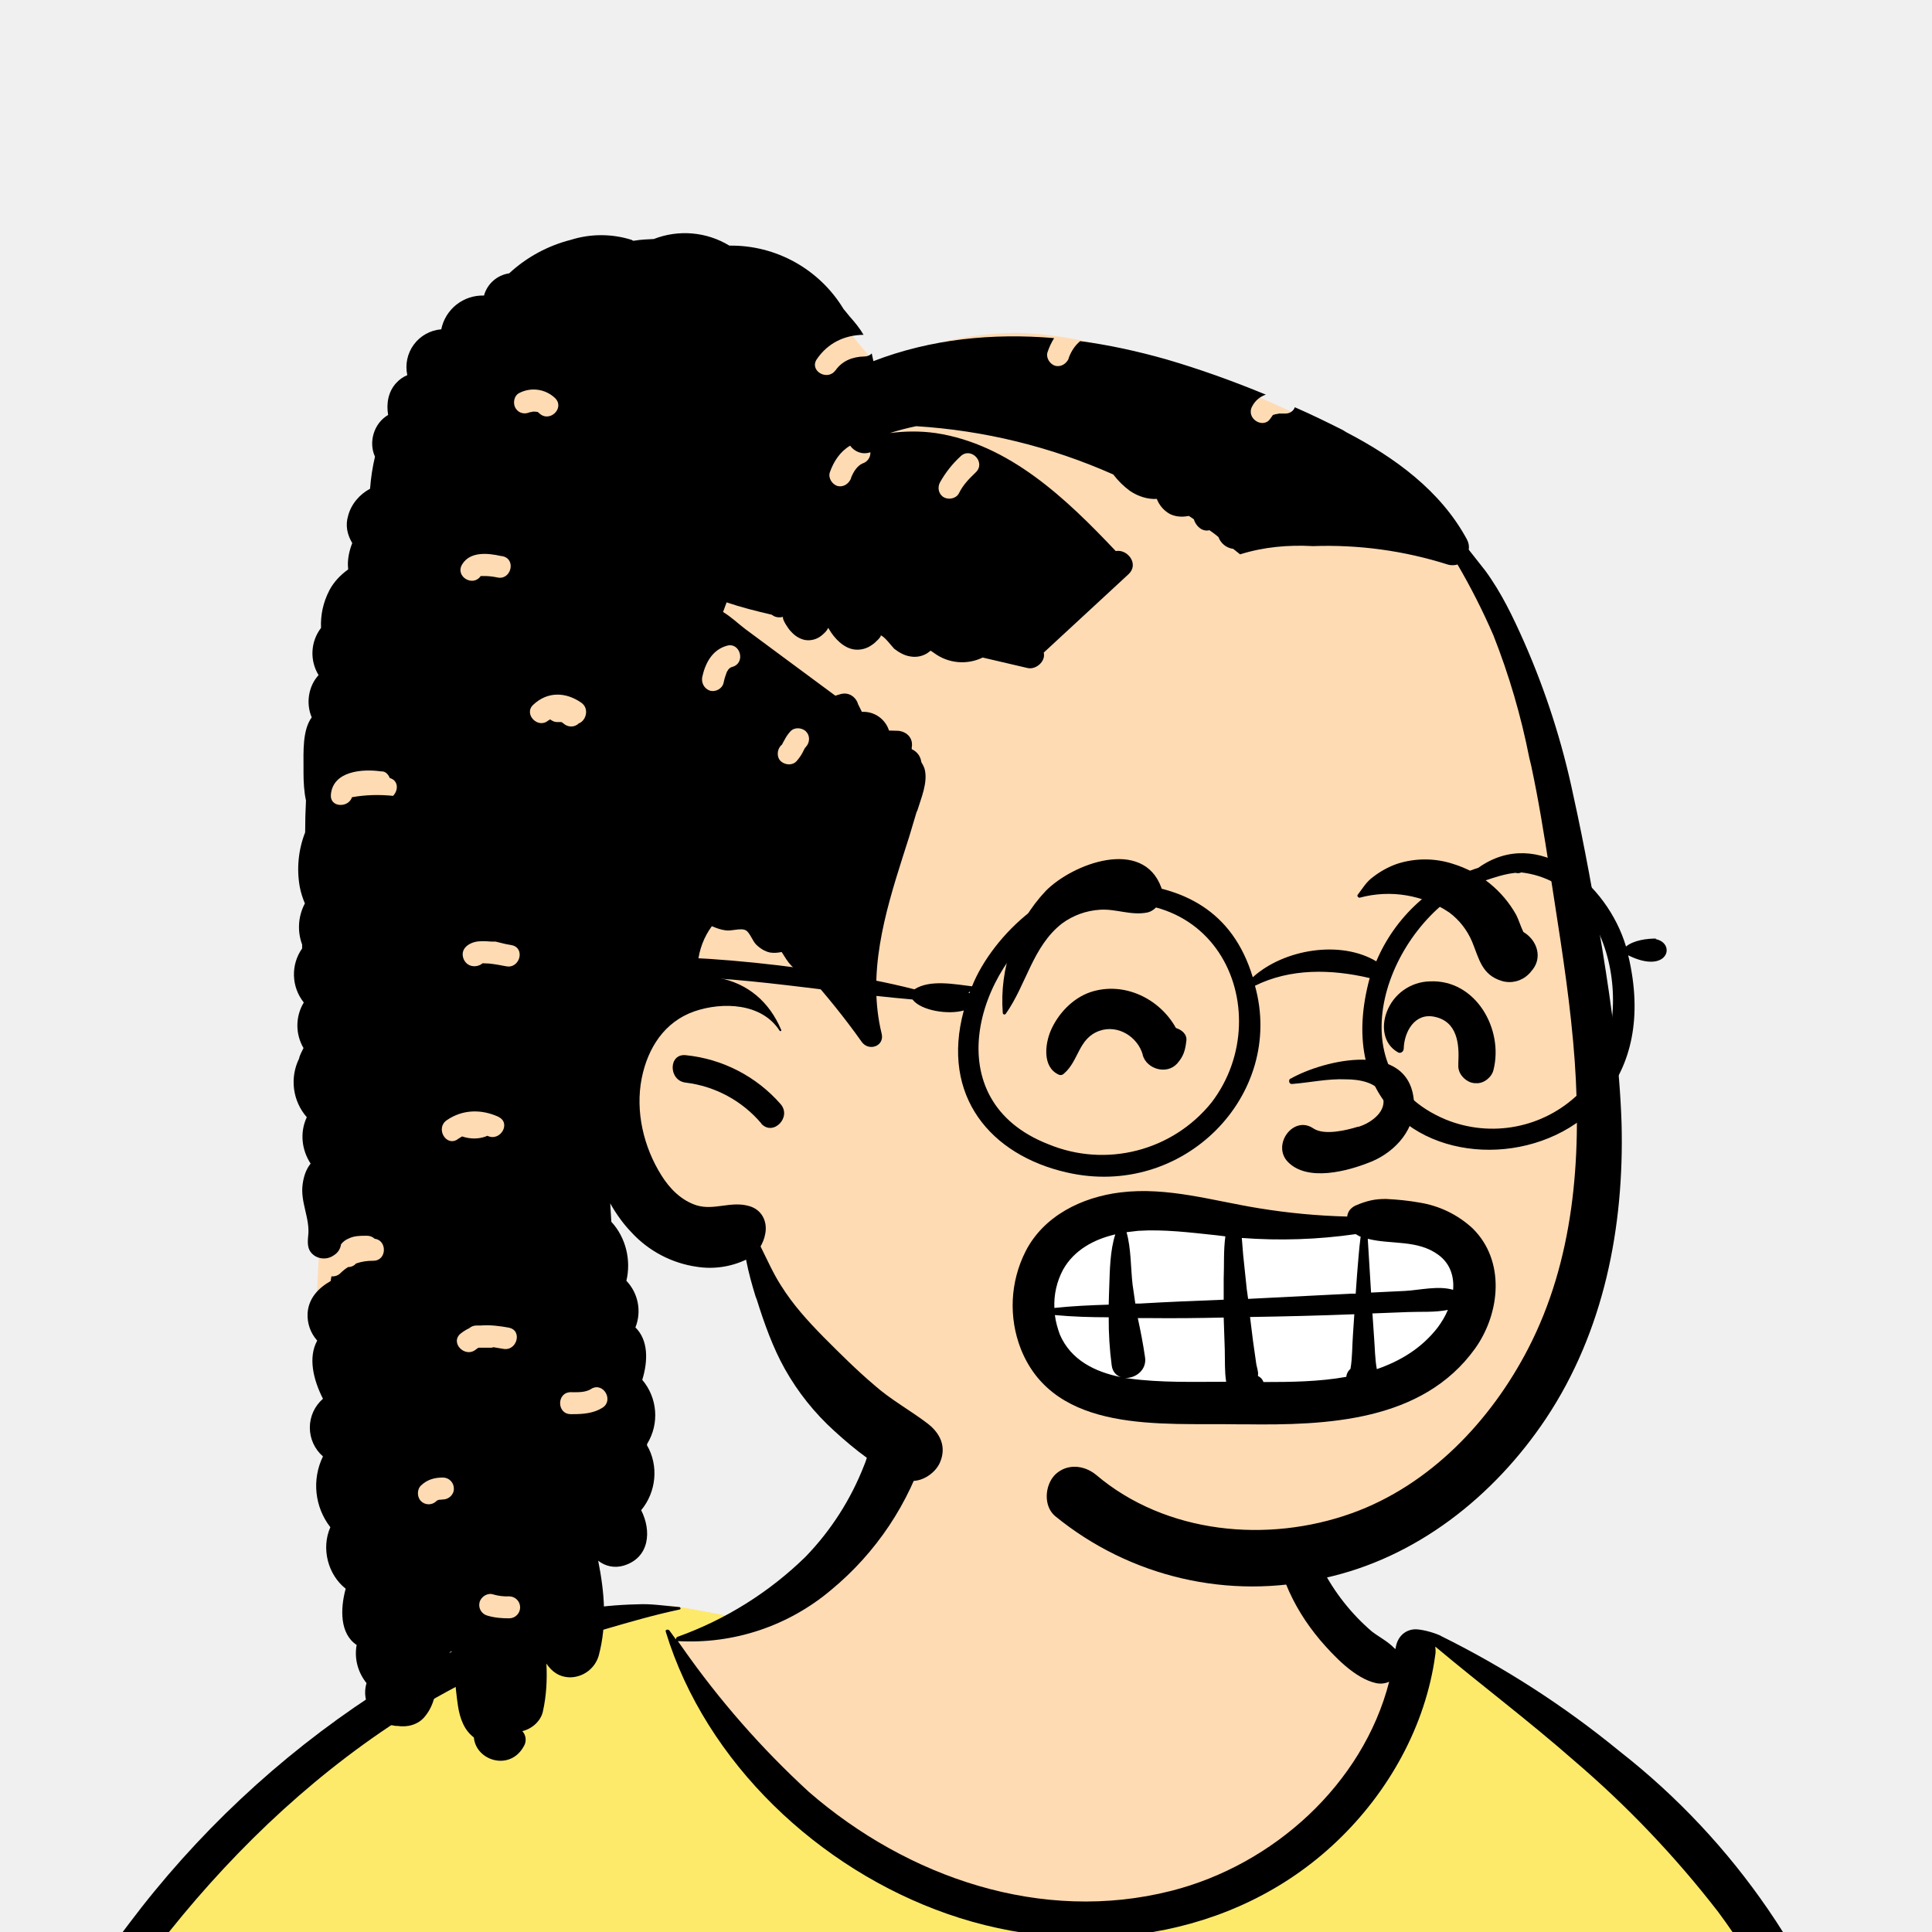
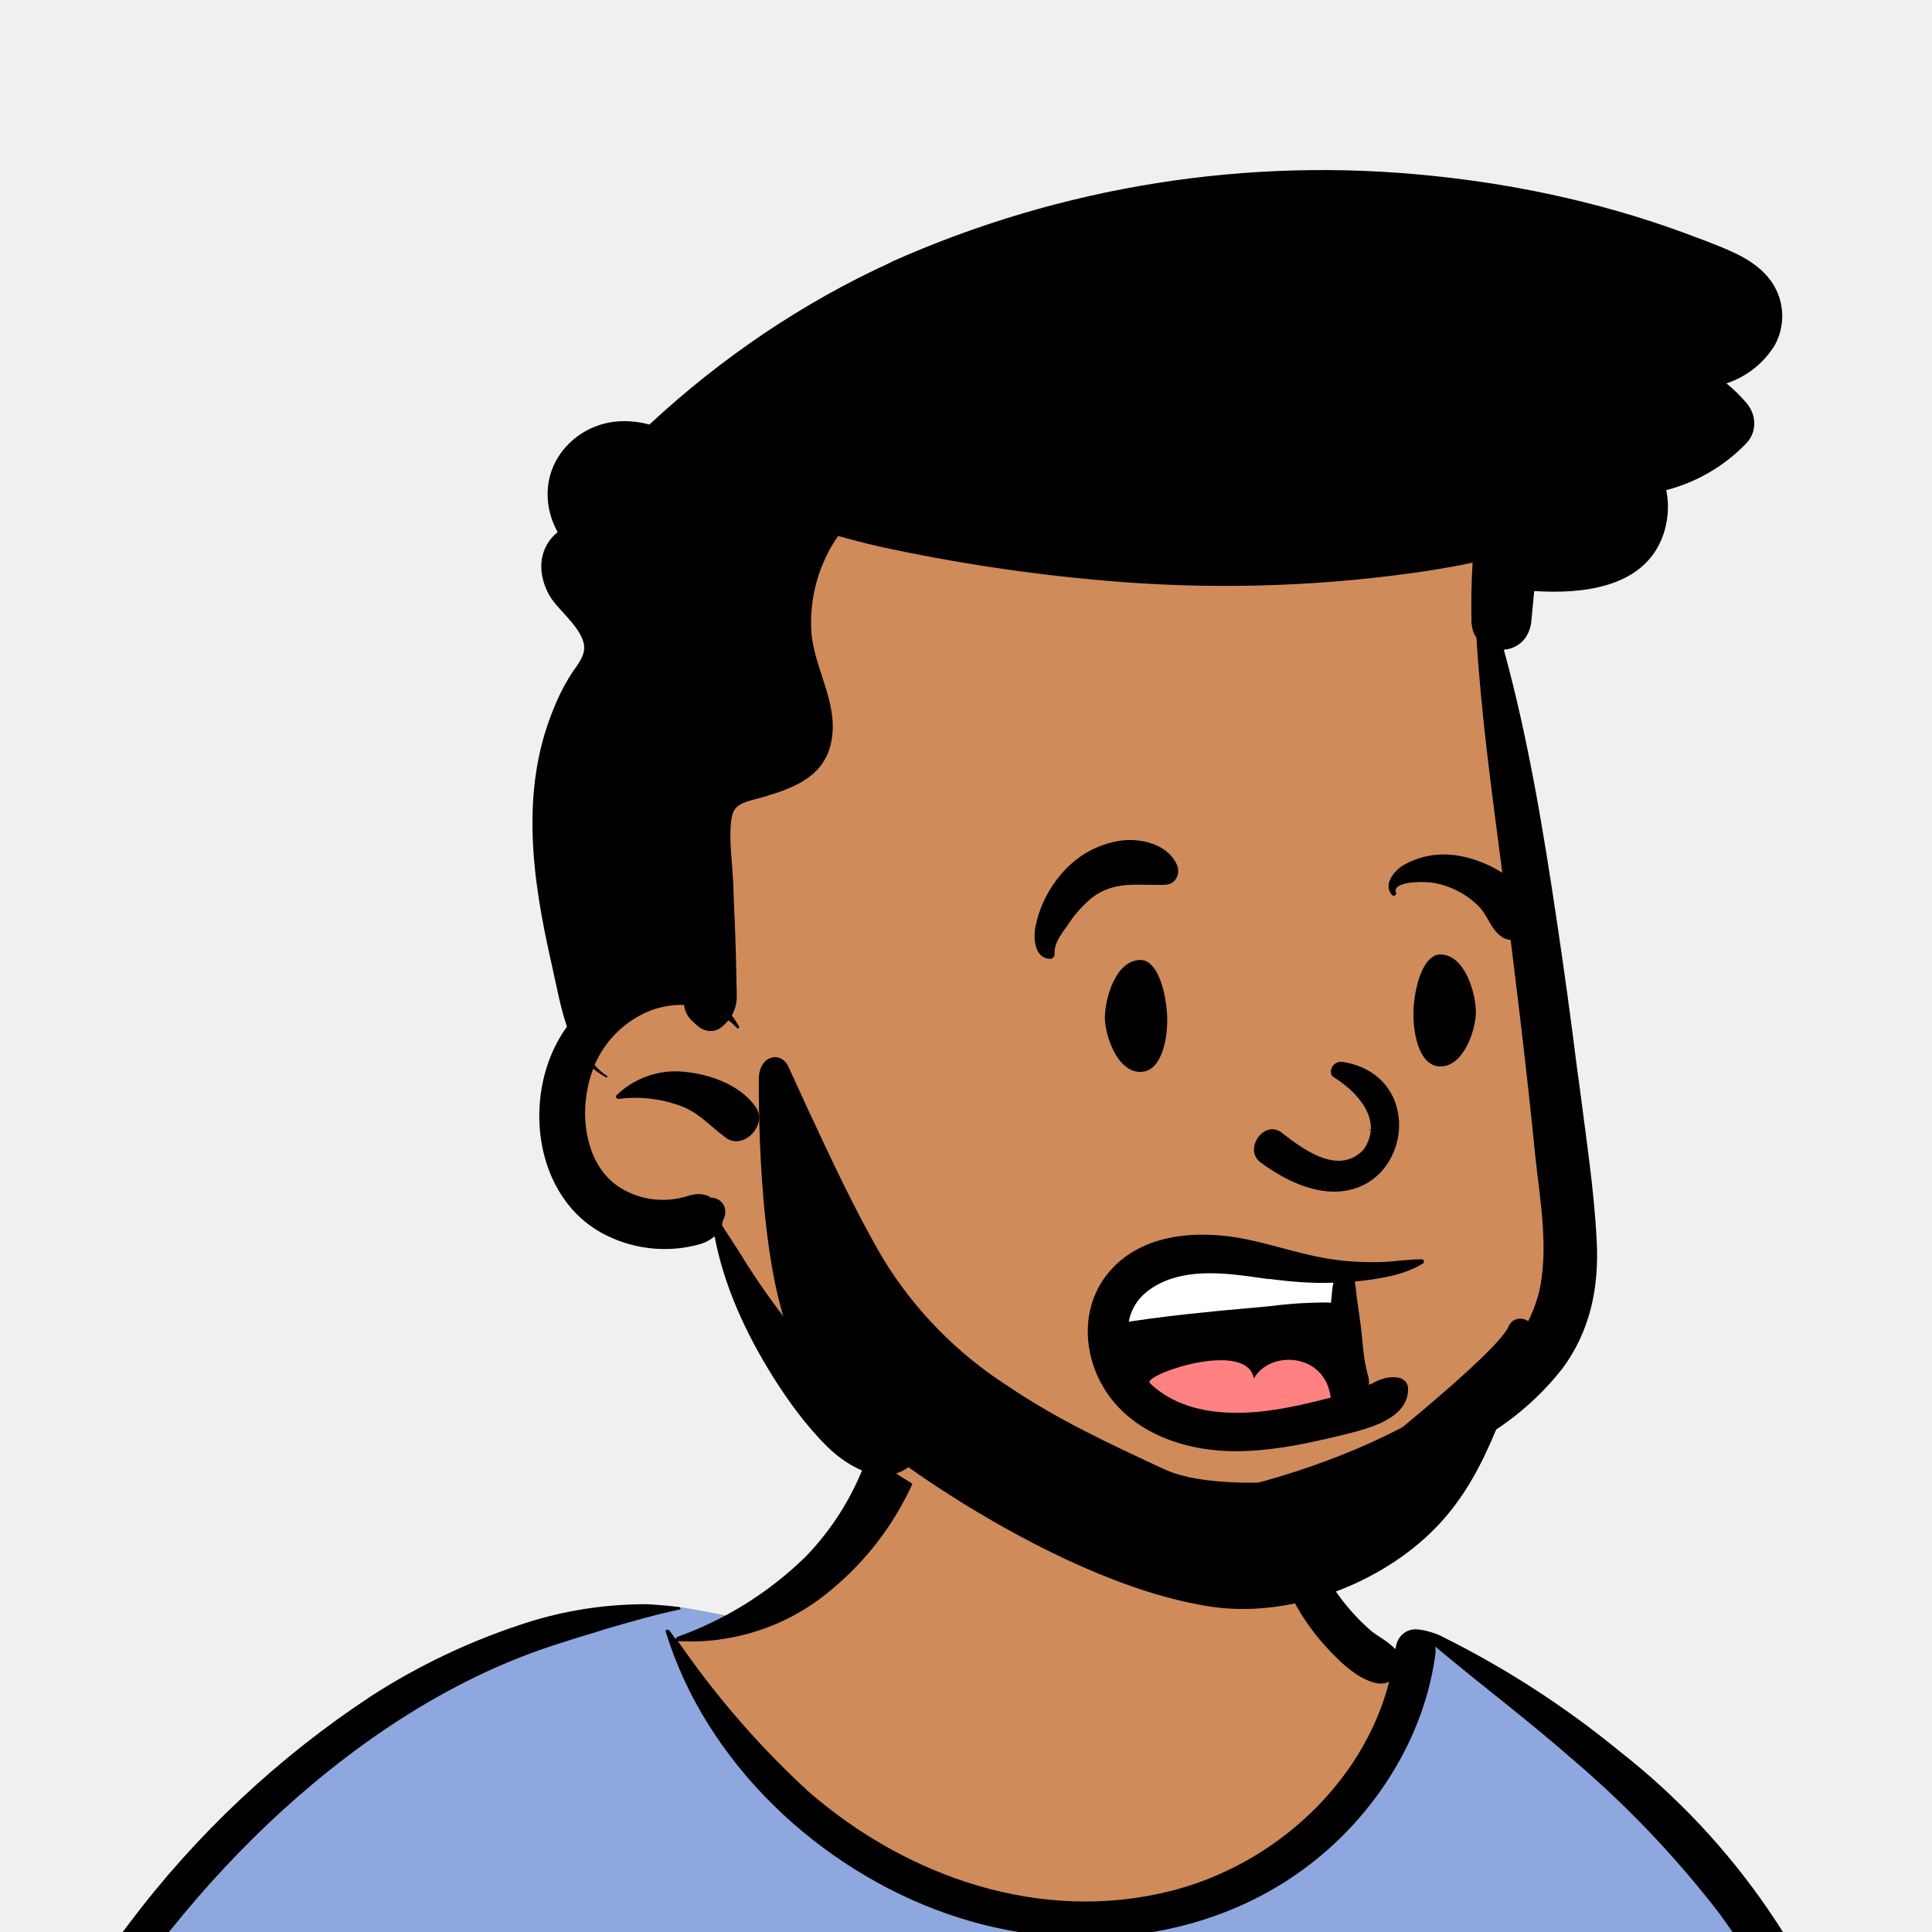
<svg xmlns="http://www.w3.org/2000/svg" viewBox="0 0 704 704" fill="none" shape-rendering="auto" width="256" height="256">
  <mask id="viewboxMask">
    <rect width="704" height="704" rx="0" ry="0" x="0" y="0" fill="#fff" />
  </mask>
  <g mask="url(#viewboxMask)">
    <g fill-rule="evenodd" clip-rule="evenodd">
-       <path d="M705.3 1074a2351.1 2351.1 0 0 1-15.6-101c-1-7.7-2.5-16.4 2.7-22 7.3-8 14-14.8 14.8-26.2.8-10.7-2.8-22.4-5-32.8a809.4 809.4 0 0 0-17.3-64.7c-6.6-21.7-13.9-43.2-21.3-64.6-6.9-20-13.5-40.3-22.5-59.5-17-36.5-46-63.5-81.6-81.6-9-4.5-27-20.5-36.3-24-8.5-3.4-8.5 6.3-16.9 2.6-6.7-2.9-13-6.7-16.7-13.2-4-7-14.3-16.9-15.9-25-3.3-17.4.3-32.2-12-45.3a90 90 0 0 0-41.1-23.8c-33.7-9.3-78.5-2.8-98.8 28.5-9.7 14.9-13 33-26.2 45.1-11.4 10.7-8.8 18-23.6 23.4-.9.3-23.6-4.5-24.4-4.2-16.2-3.5-31.7 6.2-46.5 11.8a325.4 325.4 0 0 0-63 32.3 399.2 399.2 0 0 0-102.3 98.5 482.5 482.5 0 0 0-76.4 161c-1.7 6.4-3.5 13-1.5 19.4 1.7 5.3 5.4 9.2 9.8 12.4 6 4.3 18 7 17.7 15.7-.1 6.6-2.4 13.5-3.5 20-1.3 7.7-2.3 15.5-3.4 23.2-4.8 35.4-8.6 71-10.3 106.6a920 920 0 0 0-.5 106c.1 2.3.8 4.5 2 6.2-1 .4-1.2 2.4.1 2.7l2.7.5a12 12 0 0 0 7 2.4l5.5.2c19.3 4 38.6 7.9 58.1 10.8 23.8 3.5 47.6 6.3 71.5 8.7 49.2 4.8 98 3.2 147.1.6a1877 1877 0 0 1 147.4-2c49.2 1.4 98.4 3.5 147.6 4.4 55 1 110-.5 164.8-5 7.5-.5 12.2-6.5 10.7-14-8.9-44.7-19-89.1-27-134Z" fill="#ffdbb4" />
-       <path d="m201 597.5 1.2-.4c14.5-5.7 29.6-14.8 45.4-11.4.5-.2 10.8 1.9 17.9 3.2l-6.7 7L247 598c40.7 67.1 88.8 100.7 144.3 100.7 55.5 0 97.7-33.6 126.4-100.7l4-1c.4 0 1 .2 1.5.4 9.3 3.6 27.4 19.6 36.3 24.1 35.6 18 64.5 45 81.6 81.6 8.7 18.6 15.2 38 21.8 57.5l.7 2c7.4 21.4 14.7 43 21.3 64.6 6.3 20.4 12 41 16.6 61.8l.7 2.9c2.2 10.4 5.8 22 5 32.8a29 29 0 0 1-3 10.7l-80.4 29 38.4 261.3c-35.1 1.5-70.3 2-105.5 1.3-49.2-.9-98.4-3-147.6-4.3-47.7-1.2-95.3-.7-143 1.7l-12 .6a946.3 946.3 0 0 1-139.5-1l-3.1-.3v-38.3l16.3-212.9-83-15.6-81.3-39.5a21.7 21.7 0 0 1-5.6-8.8c-1.9-6-.5-12 1-18l.5-1.3a492.8 492.8 0 0 1 76.4-161A399.3 399.3 0 0 1 138 629.7c19.8-13 40.9-23.9 63-32.3Z" fill="#fdea6b" />
+       <path d="M705.3 1074a2351.1 2351.1 0 0 1-15.6-101c-1-7.7-2.5-16.4 2.7-22 7.3-8 14-14.8 14.8-26.2.8-10.7-2.8-22.4-5-32.8a809.4 809.4 0 0 0-17.3-64.7c-6.6-21.7-13.9-43.2-21.3-64.6-6.9-20-13.5-40.3-22.5-59.5-17-36.5-46-63.5-81.6-81.6-9-4.5-27-20.5-36.3-24-8.5-3.4-8.5 6.3-16.9 2.6-6.7-2.9-13-6.7-16.7-13.2-4-7-14.3-16.9-15.9-25-3.3-17.4.3-32.2-12-45.3a90 90 0 0 0-41.1-23.8c-33.7-9.3-78.5-2.8-98.8 28.5-9.7 14.9-13 33-26.2 45.1-11.4 10.7-8.8 18-23.6 23.4-.9.3-23.6-4.5-24.4-4.2-16.2-3.5-31.7 6.2-46.5 11.8a325.4 325.4 0 0 0-63 32.3 399.2 399.2 0 0 0-102.3 98.5 482.5 482.5 0 0 0-76.4 161c-1.7 6.4-3.5 13-1.5 19.4 1.7 5.3 5.4 9.2 9.8 12.4 6 4.3 18 7 17.7 15.7-.1 6.6-2.4 13.5-3.5 20-1.3 7.7-2.3 15.5-3.4 23.2-4.8 35.4-8.6 71-10.3 106.6a920 920 0 0 0-.5 106c.1 2.3.8 4.5 2 6.2-1 .4-1.2 2.4.1 2.7l2.7.5a12 12 0 0 0 7 2.4l5.5.2c19.3 4 38.6 7.9 58.1 10.8 23.8 3.5 47.6 6.3 71.5 8.7 49.2 4.8 98 3.2 147.1.6a1877 1877 0 0 1 147.4-2c49.2 1.4 98.4 3.5 147.6 4.4 55 1 110-.5 164.8-5 7.5-.5 12.2-6.5 10.7-14-8.9-44.7-19-89.1-27-134Z" fill="#d08b5b" />
+       <path d="m201 597.5 1.2-.4c14.5-5.7 29.6-14.8 45.4-11.4.5-.2 10.8 1.9 17.9 3.2l-6.7 7L247 598c40.7 67.1 88.8 100.7 144.3 100.7 55.5 0 97.7-33.6 126.4-100.7l4-1c.4 0 1 .2 1.5.4 9.3 3.6 27.4 19.6 36.3 24.1 35.6 18 64.5 45 81.6 81.6 8.7 18.6 15.2 38 21.8 57.5l.7 2c7.4 21.4 14.7 43 21.3 64.6 6.3 20.4 12 41 16.6 61.8l.7 2.9c2.2 10.4 5.8 22 5 32.8a29 29 0 0 1-3 10.7l-80.4 29 38.4 261.3c-35.1 1.5-70.3 2-105.5 1.3-49.2-.9-98.4-3-147.6-4.3-47.7-1.2-95.3-.7-143 1.7l-12 .6a946.3 946.3 0 0 1-139.5-1l-3.1-.3v-38.3l16.3-212.9-83-15.6-81.3-39.5a21.7 21.7 0 0 1-5.6-8.8c-1.9-6-.5-12 1-18l.5-1.3a492.8 492.8 0 0 1 76.4-161A399.3 399.3 0 0 1 138 629.7c19.8-13 40.9-23.9 63-32.3Z" fill="#8fa7df" />
      <path d="M232.2 584.6c5.1-.3 10.3.6 15.4 1 .4.1.6.8 0 .9-9 1.9-18 4.5-26.9 7.1l-3.8 1.2c-10 3-19.8 6-29.6 10-19.4 7.9-37.8 18.5-54.8 30.8C67.2 682.8 20 754.3-9.9 828.3a526 526 0 0 0-24.3 77c-.4 1.6-2 5.4-1 7 .7 1.3 3.6 2.1 5 2.9l4.5 2.3 25.2 12.9 2.3 1.1c38 18.6 78.4 34.4 121 35.5l.4-3.7a342 342 0 0 1 9.9-60c.3-1 1.6-.6 1.7.3 3 23.1 2 46.4 1 69.7-1.8 41-4.3 82.2-6.5 123.3-1.2 20.6-2.6 41-3.9 61.7-1.3 20.5-1.7 41.6-4.7 62-.6 4.6-6 7-10 6.6-4.4-.5-7.9-4.5-8-9 0-11.9 1.5-24 2.4-35.8l2.5-33.8c3.1-41.1 6.8-82.2 10.2-123.3a4771 4771 0 0 1 3.8-43.7C76.4 979.8 34.2 963-6.1 943.5c-.6 13.2-2 26.5-3.4 39.6-3.8 36.8-7.1 73.6-9.6 110.5a2254.2 2254.2 0 0 0-4.2 92.7l-.2 7c0 4.4-.5 8.5-4.3 11.7-3.7 3.3-8.9 3.5-12.6 0-5-4.6-4.2-10.9-4-17.1a1675.6 1675.6 0 0 1 1.8-47.2 1321 1321 0 0 1 10.5-109.5l2-14c3.5-26 7.5-52.7 15.5-77.9-3.1-1.5-6.2-3-9.3-4.7-5.5-2.7-11.2-5.4-16.6-8.4-4.2-2.5-7.9-5.8-9-10.8-1.4-5.5.6-11.5 2-16.9v-.4a502 502 0 0 1 26.6-80 523.2 523.2 0 0 1 67.8-117 353.8 353.8 0 0 1 88.7-83.3 239 239 0 0 1 53.8-25.7 142.6 142.6 0 0 1 42.8-7.5Zm90.1-66c6-6.5 18.1.2 15.2 8.8a108.2 108.2 0 0 1-34.7 52A79.4 79.4 0 0 1 247 598l1.7 2.4a321.1 321.1 0 0 0 46.1 52.6c36 31.2 84.8 48 132 36 37.1-9.4 69.8-38.8 79.4-76.2-1.3.6-3 .9-4.8.5-7.7-1.7-15.3-9.8-20.3-15.6-5.3-6.3-9.5-13-12.6-20.7-5.6-14-7.4-32.1.3-45.7 1-1.7 3-.7 3.3 1l.3 2.5c1.5 12.7 3.3 25 9.3 36.6a76 76 0 0 0 18.2 23.1c2.6 2 5.8 3.6 8.1 6l.5.4c.6-5 4.1-7.3 7.6-7.2 3.3.2 7.3 1.6 8.8 2.3l.1.1a341 341 0 0 1 65.1 42 259 259 0 0 1 88.4 129c7.5 25.3 11.8 51.4 16.3 77.4l2.8 16c4.2 23.9 8.9 48.4 18.4 70.7 2.5 5.7.6 11.1-5.5 13.4A1493 1493 0 0 1 688 953c3.7 16 6 32.5 8.7 48.5 6 34.1 13.2 68 19.4 102 3.2 17.5 6.1 35 9.3 52.3l4.7 25.2 2.4 13.6.1.7c.5 2.4 1 4.9.4 7.3-.8 2.7-2.9 4.6-4.8 6.6-1.6 1.6-3.8 1.6-5.7.7l-.7-.3c-3.4-1.6-6-3.2-7.3-7-.7-2.5-1-5.2-1.5-7.7a3535.6 3535.6 0 0 1-7.8-43.6l-1.6-9.1c-5.2-31.4-10.2-62.9-12.8-94.5-1-14-2.3-28.1-3.5-42.2l-.9-10.5c-1.1-13.3-2.5-27-2.7-40.5l-4.5 1.6L657 964c-5.5 2-12.5 6-18.4 5.2-2.9-.3-5-1.2-6.8-2.9 2 28.8 4.8 57.4 8.5 86a1965.7 1965.7 0 0 0 22 135c.6 3.2 1.4 6.4 1.9 9.6.5 3.7-.5 5.9-2.5 9-1.7 2.4-5 3.7-7.8 2-3.6-2.3-5.5-4.3-6.5-8.4-1-3.7-1.6-7.6-2.3-11.4a1654.2 1654.2 0 0 1-11.4-65.2c-7.8-52-12.7-104.4-15.2-156.8a1388 1388 0 0 1-1.4-77.8c0-13.3.5-26.6 1.4-39.9 1-13.4 3-26.5 4.8-39.8 0-.5.7-.5.7 0 .8 14.9 2.1 29.8 2.8 44.7.6 14.3.9 28.5 1.4 42.8.6 18.7 1.5 37.5 2.7 56.2a9.6 9.6 0 0 1 8.5-3.1c4.7-1 9.7-3.4 14.1-5l16.8-5.5 26.4-8.7a679 679 0 0 1-18-80.8l-2-12.3c-4-24.2-8.5-48.5-15.8-72a229.8 229.8 0 0 0-34.8-68.2 370.2 370.2 0 0 0-52.7-55.3C557 627 539.7 614 523 600c.1.9.2 2 0 3-3.5 25.9-17 50-35.8 67.9-37.7 36-93.6 43.4-142 26.5-46.7-16.3-88-55-102.6-102.8-.3-.8.8-1 1.3-.5l2.4 3.3c0-.4.2-.9.7-1a129 129 0 0 0 46.6-29.2 100.2 100.2 0 0 0 21.3-33.3l.4-1c1.7-5 3.2-10.2 7-14.2Z" fill="#000" />
    </g>
    <g transform="matrix(.99789 0 0 1 156 62)">
      <g fill-rule="evenodd" clip-rule="evenodd">
-         <path d="m154 59.3 8.6 10.3c-4.7 3.4-9.2 6.8-13.5 10.2a118 118 0 0 1 65-20.5c45.3 0 137.4 39 158.2 67 10.3 14 29.5 56.8 39.5 103.3 8 37.4 19.9 143 8 182.7-15.2 50.7-65.3 97.7-117 97.7s-131.9-37.3-189-119c-2.6-3.8-32.5-8.1-54-22.2l5.7 61.9 4.3 36-1 2.5c-15.3 41.4-27.4 63-36.4 64.8-9.1 1.9-27.7-13.1-55.8-44.9l-3.6-15c-9.1-38.5-13.7-59.1-13.7-62v-.5c.2-6.5 2.4-43.3 2.4-53.2V210C-8 109.5 20.7 59.3 48.2 59.3H154Z" fill="#ffdbb4" />
-         <path d="M82.4 25.1a31.3 31.3 0 0 1 27.6 2.4 48 48 0 0 1 41.7 23.1l.5.6 1.8 2.2c1.8 2 3.6 4.2 5 6.6-7 .1-13 3-17 8.8-3 4.2 3.7 8.2 6.7 4.2l.1-.1c2.5-3.5 6.3-4.9 10.4-5 1.2 0 2.1-.4 2.8-1.1l.6 2.8c21-8.1 43.6-10.3 66-8.4-1 1.6-1.8 3.3-2.4 5.1-.7 2 .8 4.4 2.8 5 2.1.5 4-.7 4.9-2.6v-.2c.9-2.5 2.3-4.6 4.2-6.2 10.6 1.4 21 3.7 31.3 6.6 12.4 3.6 24.6 8 36.5 12.9-2 .7-3.8 2-5 4.3-2.4 4.5 4.3 8.5 6.8 4.2l.1-.1.7-1 .4-.1.6-.2h.3l.9-.2h2.3c1.8 0 3-1 3.5-2.3 6 2.6 11.7 5.4 17.5 8.3l1.3.8c17.7 9.2 34.4 21.3 44 39 .7 1.3.9 2.6.7 3.8l6 7.6c5.9 8 10.2 17 14.2 26a282 282 0 0 1 18 56c4.1 18.5 7.5 37.3 10.6 56.2 3.4 20.9 6.3 42 7 63.2 1 37.8-6.4 75.8-27.6 107.6-19 28.4-47.5 51-81.3 58.2a114 114 0 0 1-98-22.7c-4.3-3.7-3.7-11.2 0-15 4.3-4.2 10.6-3.6 15 0 25.5 21.6 62.7 25 93.4 14 28.5-10.2 50.8-33.7 64.4-60 16.7-32.2 19.5-69.2 17-104.7-1.4-19.6-4.4-39-7.4-58.3l-1.8-11.6c-2-12.7-4-25.3-6.7-37.8l-.7-2.9a256 256 0 0 0-13.1-44.6 240.2 240.2 0 0 0-13.1-25.8c-1 .3-2.3.4-3.6 0a145.6 145.6 0 0 0-49.2-6.7c-9-.5-18 .3-26.6 3a187 187 0 0 0-2.5-2 6.6 6.6 0 0 1-5.4-4.3c-1-.9-2.2-1.7-3.3-2.5-2.7.7-5-1.6-5.7-4l-1.8-1.2-1.4.2c-2 .2-4-.1-5.7-1a10.5 10.5 0 0 1-4.6-5.4c-3.3.2-6.8-.9-9.8-2.9a29.7 29.7 0 0 1-6.1-6 209.5 209.5 0 0 0-72-17.6 99 99 0 0 0-9.6 2.5c5.5-.7 11-.8 16.7 0 26.9 4 47.8 24 65.8 43 4.3-.8 8.6 4.7 4.7 8.4l-31 28.6c.8 3.2-2.9 6.4-6 5.6l-16.3-3.8a17.2 17.2 0 0 1-17.8-1.7l-1.2-.8-1.2.9a8.7 8.7 0 0 1-6.2 1.2c-2.2-.3-4.2-1.5-5.9-2.8-1-1-3.6-4.6-5-4.9h-.1c1 0-2 2.9-2.9 3.4a9 9 0 0 1-6.3 1.8c-4.1-.4-7.6-4.1-9.6-7.6l-.2-.3v-.1.2h-.1c-.3.9-1.3 1.8-2 2.4a7.6 7.6 0 0 1-6.4 1.9c-2-.4-3.8-1.6-5.1-3.1l-.3-.3c-.4-.4-3-4-2.6-5h-.1c-1.7.4-3 0-4-.8-5.6-1.3-11.2-2.7-16.5-4.5l-1.3 3.5c3 1.8 5.7 4.4 8.1 6.2l14.2 10.5 18.7 13.8 2-.6c2.8-.7 5.2.8 6.2 3.3v.2l1.5 3a9.8 9.8 0 0 1 9.9 6.8l3.5.1c3.2.4 5.4 2.8 4.8 6.1V211c1.8.8 3.2 2.4 3.5 4.7.5.8.9 1.6 1.2 2.5 1.3 4.8-1.3 10.7-2.7 15.3l-.2.3-2.7 9-2.4 7.5c-6.6 20.7-13 42.6-7.7 64.3 1.2 4.6-4.7 6.7-7.3 3-6.1-8.6-12.8-16.8-19.8-24.7h-.4c-4.9-1-6.8-4.5-9-8-1.4.3-2.8.4-4.2.2-2-.4-3.8-1.6-5.2-3-1.2-1.2-2.3-4.4-3.7-5.1-1.8-1-5.3.4-7.4 0-1.7-.2-3.3-.8-5-1.5a27 27 0 0 0-5.1 13.4 11 11 0 0 1-1.6 4.8c3-.1 6 0 9 .6 10.9 2 18.7 8.8 23 18.9.3.4-.3.8-.6.3-6.5-10-20.7-10.5-31-7-11 3.8-17.1 13.4-19.3 24.4-2.4 12.1.7 25.1 7.2 35.4 3 4.8 7.2 9.1 12.8 10.9 6.5 2 12.6-1.7 19.3.3 4.6 1.3 6.7 5.7 5.8 10.1-.3 1.8-1 3.3-1.7 4.6 2.4 4.8 4.6 9.8 7.5 14.3 4.4 7 9.7 12.8 15.5 18.7 6 6 12 12 18.5 17.5 6.1 5.4 13.2 9.2 19.6 14.1 4.5 3.5 6.8 8.3 4.5 13.9-1.8 4.5-8 8.4-13 6.4-9.6-4-18-10.7-25.7-17.7a89.8 89.8 0 0 1-18-22.5c-4.4-7.8-7.6-16.8-10.3-25.4l-.4-1c-1.3-4.2-2.6-8.8-3.5-13.5a30.8 30.8 0 0 1-18 2.6A40.2 40.2 0 0 1 74.2 387c-2.9-3-5.5-6.6-7.7-10.5l.4 6.7c5.3 5.7 7.3 14 5.5 21.5a16 16 0 0 1 3.3 17c4.8 4.7 4.6 12.3 2.5 19.1a19.9 19.9 0 0 1 1.8 23.3l-.1.5c4.4 7.5 3.4 17.1-2.1 23.7 3.8 7.4 3.2 17.3-6.4 20.2-3.4 1-6.8.2-9.3-1.8 2.3 11.5 3.3 23 .2 34.6a11 11 0 0 1-10.3 7.9c-4 0-6.8-2-8.8-5 .3 5.9 0 11.7-1.3 17.5-.8 3.5-4 6.3-7.5 7.1a4.6 4.6 0 0 1 .5 5.6c-5 9-17.4 5.3-18.2-3.3-3.5-2.6-5.1-6.9-5.8-11.5-1-6.7-1.3-13.3-2.4-20l-.4.4-.3.2v.5a10 10 0 0 1-5 7c.6 5.7-.4 11.5-4 15.8-2.4 3-6.5 4-10 3.4h-.7c-8-1-12.7-8.6-10.6-15.6-3.2-4-4.5-9-3.6-13.9-6.2-4.1-6-13.2-4-20.5-6.5-5.1-9-14.7-5.6-22.4a24.5 24.5 0 0 1-2.7-25.8 13.9 13.9 0 0 1 0-21c-3.5-6.9-5.5-15-2.1-21.2a13.8 13.8 0 0 1-3.5-10.1c.4-5.4 4-9.1 8.4-11.6l.3-1.7c1 .1 2.2-.2 3.1-1 1-1 2-1.8 3-2.4 1.2 0 2.2-.5 2.9-1.3 2-.7 4-1 6.3-1 5 0 5.1-7.5.5-8a4 4 0 0 0-2.8-1.1h-.9c-2 0-4 .1-5.8 1a6.6 6.6 0 0 0-2.8 2.1c-.2 1.5-1 3-2.6 4a6.3 6.3 0 0 1-6.7.4c-3-1.8-3-4.4-2.7-7.4.8-6.4-3-12.4-2-19 .4-2.9 1.3-5.4 2.9-7.4-3.3-5-4-11.4-1.4-16.9a19.4 19.4 0 0 1-2.8-21.4l.1-.5c.4-1.2 1-2.3 1.5-3.3-3-5.1-3-11.5.1-16.6a16.4 16.4 0 0 1-.6-19.7v-1.4a18.3 18.3 0 0 1 1-15c-.8-1.9-1.5-4-1.9-6.2a36.8 36.8 0 0 1 2-19.7c0-3.9.1-7.7.3-11.6-.7-3.2-.9-6.8-.9-10.1v-2.2c0-5.4-.4-13.4 3-18-2.2-5.1-1.2-11.4 2.5-15.4a15.2 15.2 0 0 1 .9-17.2c-.2-4.6.7-9.2 3.1-13.8 1.6-3 4-5.5 6.8-7.5l-.1-1.8c0-2.6.6-5.3 1.6-7.8-1.8-3-2.6-6.4-1.5-10 1.1-4.2 4.2-7.8 8-9.8.3-4 .9-7.9 1.8-11.7-2.4-5.2-.5-12.1 4.8-15.2-.7-4.1 0-8.5 3-11.7 1.1-1.2 2.5-2.2 4-2.8A13.8 13.8 0 0 1 4.8 58a15.4 15.4 0 0 1 15.6-12.3 11.2 11.2 0 0 1 9.2-8.1 52 52 0 0 1 22.5-12.2 37 37 0 0 1 22.2 0l.5.3h.5c2.4-.4 4.7-.5 7-.6ZM23.8 519c-2-.7-4.4.7-5 2.8a4 4 0 0 0 2.8 4.9c2.6.8 5.3 1 8 1a4 4 0 0 0 4-4 4 4 0 0 0-4-4 18 18 0 0 1-5.8-.7ZM5.4 476.4c-3 0-5.7.7-8 2.9-1.5 1.4-1.5 4.2 0 5.7a4 4 0 0 0 5.5.1l.3-.3h.1l.4-.3-.3.2.6-.2h.3l1.1-.1c2.1 0 4.1-1.8 4-4a4 4 0 0 0-4-4ZM63.6 451c4.3-2.6.5-9.4-3.9-7l-.1.1c-2.3 1.4-5 1.2-7.5 1.2-5.2 0-5.2 8 0 8h.8c3.7 0 7.5-.3 10.7-2.3Zm-34-29.2c-3.3-.6-7-1.1-10.4-.8h-1.6a4 4 0 0 0-2.6 1c-1.1.5-2.2 1.2-3.2 2-3.9 3.4 1.8 9 5.7 5.7l.7-.5.2-.1h4.3c.4 0 .8 0 1.1-.2l3.6.6c5 1 7.2-6.7 2.1-7.7ZM25.8 345c-6.3-2.9-13.2-2.8-19 1.2-4.2 2.9-.3 9.7 3.9 7l.1-.1 1.6-1c3 1 6 1 8.7 0l.4-.2h.2c4.7 2.2 8.7-4.7 4-6.9Zm68.3-12.5c-6.4-.7-6.4-10.7 0-10a53.1 53.1 0 0 1 34.6 17.8c4.2 4.8-2.7 11.8-7 7.2v-.1a43 43 0 0 0-27.6-14.9Zm-71-51.4c-1.4-.1-2.8-.2-4.2-.1-3.3.1-7.4 2.3-6 6.3 1.3 3.3 5 3.4 7 1.7l2.3.1c2.1.2 4.2.6 6.3 1 5 1 7.1-6.7 2-7.7l-2.2-.4a107.6 107.6 0 0 0-3.7-.9h-1.5Zm-39.8-62h-.4c-6.8-1-17.6-.2-18.4 8.4-.5 4.8 6.4 5 7.7 1 5-.9 10-1 15-.5 2-2 2-5.6-1.2-6.5-.5-1.2-1.4-2.3-2.7-2.4ZM138 204.5c-1.6-1.4-4.2-1.6-5.7 0-.9 1-1.6 2-2.2 3.2l-.4.7-.2.4-.4.7h-.1l-.2.2c-1.4 1.5-1.6 4.2 0 5.7 1.6 1.4 4.2 1.6 5.7 0 .9-1 1.6-2 2.2-3.1l.4-.8.2-.4.4-.7.2-.1v-.1c1.5-1.5 1.7-4.2 0-5.7Zm-82-10.4c-5.7-4-12.4-4.2-17.6.7-3.7 3.4 1.8 9 5.5 5.7h.2l.4-.4c.7.5 1.5 1 2.5 1h1.6c.3.2.7.4.1 0 .2 0 .3.2.4.3l.3.2c1.5 1.4 4 1.6 5.6 0 2.6-.9 4-5.3 1-7.5Zm55-13 .1-.1c5-1.4 2.9-9.1-2-7.7-5.4 1.5-7.9 6.4-9 11.4-.4 2.1.7 4.3 2.9 5 2 .5 4.4-.7 4.9-2.9.3-1.5.7-2.7 1.2-4l.4-.6c.1-.3.2-.3.7-.8l.8-.4Zm-83.7-40.4-.7-.1c-4.9-1.1-11.3-1.7-14.2 3.1-2.6 4.4 4 8.3 6.8 4.2h1.5c1.5 0 3 .2 4.5.5 5 1.2 7.1-6.5 2.1-7.7ZM200.1 110c3.6-3.7-2-9.3-5.7-5.7a38.4 38.4 0 0 0-7.5 9.5c-1 1.9-.5 4.3 1.4 5.4 1.8 1 4.5.5 5.5-1.4 1.6-3.2 3.6-5.2 6.3-7.8Zm-46-9.6c-3.6 2.1-6 5.7-7.4 9.7-.7 2 .8 4.4 2.8 5 2.1.5 4-.7 4.9-2.7v-.2c.4-1 1-2.3 1.8-3.3.6-.8 1.6-1.7 2.4-2 1.8-.6 3-2.2 2.9-4.1-3 1-5.8-.2-7.4-2.4ZM46.3 83a11.4 11.4 0 0 0-13-1.8c-2 1-2.4 3.8-1.4 5.5 1.2 2 3.5 2.4 5.5 1.4-.5.3.4 0 .8-.1h1.2-.2l.6.1h.2l.6.5c3.8 3.6 9.5-2 5.7-5.6Z" fill="#000" />
+         <path d="M385.4 173.2c-3.8-23.3 8.8-28.2 0-50.4-19.6-41.1-73-39.4-112-42.5-43.8-1.7-88 4-128.2 21.6-9.7 4.2-19 9-27.8 14.7-7.6 4.8-6.6 14-1.8 19C80.8 185 100.7 251.2 73 303.2c-5.1 9.3-12 17.6-16.4 27.3-6.8 14.7-7.2 35.7 8.2 45.5 21.7 11.6 33.8-11.4 44.4 22 53.2 116.5 160.2 123 261.8 62.3a87.9 87.9 0 0 0 24.4-18c15-17 13.3-40.9 13.6-62 .2-12.4.2-24.9.1-37.3-.5-50.2-17.1-120-23.6-169.8Z" fill="#d08b5b" />
+         <path d="M169 33.5A386.6 386.6 0 0 1 367 2.1c33 3.4 65.6 10.7 96.6 22.6l2.7 1c7.6 3 15.9 5.9 21.7 11.9a22 22 0 0 1 3.8 26.1 32.7 32.7 0 0 1-17.7 14c2.6 2.1 5 4.5 7.2 7 3.8 4.4 4.1 10.6 0 14.9a62.3 62.3 0 0 1-29.2 17c1.3 6 .6 12.7-2 18.6-7.7 17.2-29.2 19.2-45.7 18.2h-.5l-1 10.5c-.4 5.6-3.8 10-9.5 10.8h-.6c9 32.7 14.5 66.3 19.5 99.8 2.6 17.4 5 34.9 7.2 52.4l.8 5.8c2.4 19 5.4 38 6.4 57 1 17.2-2.3 33.7-13 47.6a102.8 102.8 0 0 1-36.5 28.8 342.8 342.8 0 0 1-99.9 32.8l-2.3.3a96.6 96.6 0 0 1-40.7 0c-11.8-3.2-24-11.6-21.4-25.2.9-4.6 7.3-4.8 9.5-1.3l.5.8a25 25 0 0 0 10.1 10.3 42.6 42.6 0 0 0 17.6 3.3c16.4.2 33.5-4 49.4-8 29.6-7.7 60-20.2 84.2-39.2a55.4 55.4 0 0 0 21.5-31.1c3.6-16 .3-33.5-1.4-49.5-3.3-33.2-7.4-66.3-11.6-99.4l-.8-6.6c-3.6-27.6-7.4-55.3-9.1-83-.8-1-1.3-2.2-1.5-3.5l-.3-1.8a269.4 269.4 0 0 1 .4-22c-5.1 1.2-10.4 2-15.7 2.9-37 5.6-74.8 7-112.2 4.2a650.9 650.9 0 0 1-83.8-11.9c-6.7-1.3-13.4-3.1-20-4.9a55.5 55.5 0 0 0-9.8 34.3c.8 13.8 10 26.2 7.4 40.3-2.4 13.1-13.7 17.2-24.8 20.5l-4.8 1.3c-3.6 1.1-6.2 2.1-6.9 6.5-1.1 7.5.3 16 .6 23.5.3 9 .8 17.9 1 26.8l.3 13.9a14 14 0 0 1-1.8 7.6c1 1.3 1.8 2.6 2.6 4 .3.5-.3 1-.7.6-1-1-2-2-3.2-2.8-.5.7-1.2 1.4-2 2.1-2.4 2.3-6.2 2.5-9.1 0l-.8-.7c-2.1-1.8-3.6-3.4-4.2-6.6l-.1-.4a31 31 0 0 0-16 3.8 37 37 0 0 0-16.6 18.1 21 21 0 0 0 4.6 4c.2.2 0 .6-.3.5-1.8-.9-3.4-2-4.8-3.2a44 44 0 0 0-2.5 9.7c-1.8 12 1.3 26.7 12.2 33.6a29.5 29.5 0 0 0 23.4 3.5c1.8-.5 3.6-1.1 5.4-1.1 1.6 0 3.1.4 4.5 1.2h-.4c-1 .1-.7.1.6.1 4 .2 6.2 4.3 4.4 7.8l-.2.6-.2.2-.1 1v.2l-.1.2v.1l6 9.2a270.8 270.8 0 0 0 42.5 53.3c6 5.8 13.2 8.6 20 13.2 3.7 2.4 4.8 7.6 1.5 10.8-9.8 9.7-23.5 2-31.5-5.8-7.6-7.5-14.1-16.4-19.8-25.4-10-16-17.9-33-21.4-51.3a14.6 14.6 0 0 1-5.1 2.8 47.9 47.9 0 0 1-33.9-2.9c-27.8-13.2-31.9-53-14.9-76.3-2.3-6.7-3.6-13.9-5-20l-.6-2.8c-7-30.7-11.7-63 .7-93 1.6-4 3.4-7.7 5.6-11.3 1.7-3 4.6-6 5.4-9.3 1.8-7.3-9.3-15-12.5-20.7-3.8-6.8-4.4-14.8.8-21a16 16 0 0 1 2.2-2.1c-5-9-5.2-20.1 1.3-29a28.4 28.4 0 0 1 17.9-11c4.3-.8 9.5-.5 14.3.8 26.1-24.2 56-44.5 88.4-59.2ZM68.9 337a31 31 0 0 1 24.1-8.5c9.6.8 21 4.7 26.7 13 4.4 6.4-4.6 15.9-11.1 11-6-4.4-9.9-9.4-17.2-11.8a47.7 47.7 0 0 0-21.7-2.3c-.8.2-1.5-.8-.8-1.4Z" fill="#000" />
      </g>
    </g>
    <g transform="translate(315 248)">
      <g fill-rule="evenodd" clip-rule="evenodd">
-         <path d="M79.2 197.8c11-6.6 51.7-1.8 83.8 0 25.5 1.4 43.7-1.4 49.5 2.5 13.1 8.9 6.8 51.7-16 57.6-22.6 5.8-106.6 14-121 0-14.6-14-15.9-48.3 3.7-60.1Z" fill="#fff" />
-         <path d="M93.3 186.5c17.2-2.1 33.8 3.1 50.6 5.8a236.6 236.6 0 0 0 32 3c.2-1.6 1-3 3-4 4-1.7 7.1-2.5 11.4-2.4 4 .2 8 .6 11.9 1.3a37 37 0 0 1 19.4 9.4c12 11.8 10.1 30.9.9 43.8-19.2 26.7-54.1 28-84 27.6h-2.8c-27.3-.5-66.3 3.6-78.7-27.4a43.6 43.6 0 0 1 1.7-35.6c6.6-13 20.6-19.8 34.6-21.5Zm85.2 44.4h-.2c-12.6.5-25.2.8-37.8 1a500.6 500.6 0 0 0 2.3 17.3c.2 1.1.8 2.8.6 3.8v.4a3.8 3.8 0 0 1 2 2.2c9.8 0 20.3-.1 30.2-1.9v-.2c.2-1.3.8-2.1 1.5-2.7.7-4 .6-8.4.9-12.4l.5-7.5Zm-47.6 1.2c-9 .2-18 .3-27.1.2h-4.2c1 4.6 1.9 9.2 2.6 14 .9 4.8-3.4 8-7.2 7.8l1.3.2c11.6 1.6 23.7 1.2 35.5 1.2-.6-3.7-.4-8-.5-11v-.5l-.4-11.9Zm-61.5-.8c.3 2.4 1 4.8 1.8 7 4 9.3 12.8 13.6 22.2 15.5-1.7-.6-3-2-3.3-4.2A128 128 0 0 1 89 232c-6.6 0-13.1-.2-19.6-.8Zm143.2-2c-4.7 1-10 .6-14.6.8l-12.9.5.6 8.8c.3 3.7.3 7.7 1 11.5 8.7-3 16.4-7.7 22.2-15.2 1.4-1.9 2.7-4 3.7-6.4ZM91.4 201.8c-7.8 1.8-15 5.7-19 12.8a27 27 0 0 0-3.2 14c6.5-.7 13.2-1 19.8-1.2l.1-3.6.1-3c.2-5.9.3-13.2 2.2-19Zm40 .7-3.3-.4c-9.5-1-19-2.2-28.4-1.6l-4.2.5c1.7 6 1.5 13.1 2.2 19.1l1 6.9h1.7c10.1-.6 20.3-1 30.5-1.4V218c.2-4.8-.1-10.3.6-15.4Zm47.6-.8a190.6 190.6 0 0 1-41.5 1.4l.5 6.2 1.3 12.4.5 3.6 37.5-1.9h1.7l.5-7c.4-4.6.7-9.2 1.3-13.8l-.4-.1-1.4-.8Zm4.4 1.7 1.2 19.6 8.2-.4 4.2-.2c5.3-.3 12.2-2 17.5-.4.4-4.8-1-9.5-5.3-12.7-7.7-5.7-17.3-3.7-25.8-5.9Zm-28.2-58.3c12.3-7 43-14.2 45 7.9 1 10.1-6.6 18.6-15.5 22.3l-.3.1c-8.3 3.4-23 7.3-30.1 0-6-6.2 2-17.2 9.3-12.2 3.9 2.6 11.9.7 16.1-.6h.3c4.6-1.4 10.7-5.7 8.8-11.3-1.7-5-8.8-6-13.3-6-6.7-.3-13.2 1.2-19.8 1.7-1 0-1.3-1.4-.5-2Zm50.8-35.5c16.7-.8 27 17.4 23.2 32.3-.6 2.6-3.5 5-6.3 4.8h-.7l-1-.2c-2.7-.8-5-3.5-4.8-6.4v-.8c.4-7-.4-15.1-8.7-16.8-7.1-1.5-11 5.3-11.2 11.6 0 1.1-1.2 2-2.2 1.3-5.2-3-6-9.3-4-14.6a17.2 17.2 0 0 1 15.7-11.2Zm-123.6 3.9c12.2-4 25.2 2.4 31.1 13.1 2 .6 4.1 2.2 3.8 4.6-.4 3.5-1 5.7-3.4 8.4-3.8 4.1-11 2-12.5-3.1v-.2c-1.9-6.6-9.1-11-15.7-8.7-7.8 2.7-7.5 10.9-13 15.6-.6.6-1.4.7-2.1.3-5.8-2.8-4.8-11.1-2.7-16 2.7-6.2 8-11.8 14.5-14ZM66 76.7c9.8-10 35.5-19.7 42.2-1.2 1.3 3.5-1.5 8.2-5.1 9-6 1.2-11.4-1.4-17.3-1a26 26 0 0 0-13.8 5c-10.7 8.3-13 22.3-20.5 32.9-.4.5-1 .3-1.1-.3a58.4 58.4 0 0 1 15.6-44.4ZM194 66.8a33 33 0 0 1 20.5 0 39.7 39.7 0 0 1 23 18.6c.8 1.5 1.7 4.4 2.6 6.2 5.1 3 7.3 9.7 2.7 14.5l-.2.3-.6.6a9.9 9.9 0 0 1-9.6 2.5c-7.5-2.2-8.4-8.1-11-14.4a25.8 25.8 0 0 0-8.3-10.6 39.8 39.8 0 0 0-32.6-5.4c-.5.1-1.1-.6-.8-1 2-2.6 3-4.6 5.7-6.6 2.6-2 5.5-3.6 8.6-4.7Z" fill="#000" />
+         <path d="M93.8 224.8c8-16 81.4-8.9 81.4-8.9l6.2 51s-35.4 11.3-56.5 9c-21-2.5-39-35.1-31-51.1Z" fill="#fff" />
+         <path d="M99 251.5c-2.5-5.5 50-20.2 66.2-10.1 16.2 10 11.1 23.9 11.1 23.9S108 280.8 99 251.5Z" fill="#FF8181" />
+         <path d="M89.3 215.3c12.2-14.2 32.9-15.2 50-11.7 11 2.3 21.6 6.1 32.7 7.5 5.2.7 10.5.9 15.7.8 5.2-.1 10.3-1.1 15.4-1 .8 0 1.1 1.1.4 1.5-7 4.4-16.5 5.7-24.8 6.6a93 93 0 0 1 .7 5.8l1.3 9.2c.8 6 1 12.3 2.5 18.2l.3 1a9 9 0 0 1 .3 3.4l.3-.1 1.1-.5.7-.4c2.6-1.2 5-2 8-1.7 2.3.2 4.2 1.7 4.2 4.2 0 11-14.7 14.5-23.1 16.6l-2.5.6c-10.8 2.6-21.7 4.9-32.8 5.4-17.7 1-37.7-4-49.3-18.4-10.8-13.4-12.8-33.4-1.1-47Zm80.6 46c-2-16.5-22.2-17.4-28-7-2.6-14.5-40.9-1.2-37.9 1.7 11.4 11 28.6 12 43.4 10 7.5-1 15-2.8 22.5-4.7Zm-22.5-43.2-5.1-.7-2-.3c-12.7-1.7-26.9-2.6-37.3 5.5a18 18 0 0 0-6.7 11A552 552 0 0 1 126 230l2.7-.3 18.6-1.7 4.3-.5 4.4-.4c1.6-.2 12-.7 14-.4.2-1.7.4-5.5.9-7.3-7.4.3-14.8-.3-22.1-1.2l-1.3-.2Zm23.4-73.7c7.6 4.6 19 15.3 11 26.6-9.6 10-23.4-1.4-30.2-6.6-6.3-4-13.3 6.3-7.5 11 49 36.3 69-29.8 30.5-36.4-4.2-.8-5.8 4-3.8 5.4Zm13.5 19.3.4-.2h.1c.2-.2 0-.2-.4 0l-.4.1v.3l.3-.2ZM87.6 123v-.2c0-6.4 3.7-21 13-21 5.7 0 9.1 10 9.7 20.2v.4c.3 6.4-1.4 20.2-9.8 20.2S87.7 129.4 87.6 123Zm135.2-2v-.2c0-6.4-3.8-21-13-21-5.5 0-9 9.5-9.7 19.4v.8c-.4 6.1 1.2 20.6 9.8 20.6 8.4 0 12.8-13.1 12.9-19.6Zm-130-62.6c7.5-1.2 17.5 1 21 8.6 1.5 3.4-.3 7.2-4.2 7.4-9.5.4-18-1.7-26.4 4.5a42 42 0 0 0-9 10l-1 1.4-.8 1.1c-1.7 2.5-3.4 5.3-3.1 8.3 0 1-.9 1.8-1.7 1.7-5.5-.2-6-7-5.4-11.1 1.4-7.7 5-14.8 10.2-20.6 5.4-6 12.4-10 20.5-11.3ZM196 67.5a29.3 29.3 0 0 1 17.9-4c12 .9 32 11 29.3 25.6-.8 4.5-7 6.9-10.8 4.4-4-2.7-4.9-6.9-7.8-10.4a28.5 28.5 0 0 0-8.6-6.5 28.3 28.3 0 0 0-10.3-3.1h-.6c-2.2-.3-13-.2-11.4 3.8.3.8-.9 1.5-1.4.9-3.4-3.7.4-8.5 3.7-10.7Z" fill="#000" />
      </g>
    </g>
-     <g transform="translate(279 400)" />
+     <g transform="translate(279 400)">
+       <path fill-rule="evenodd" clip-rule="evenodd" d="M209.6 138s-44.4 6.6-64.3-2.6c-19.8-9.2-39-18.1-57-30.3A145 145 0 0 1 43 59c-10.4-17.7-19-36.4-27.7-55L8.2-11.5C5.4-17.2-2.5-15.4-2.5-6.7S-2.9 68 12.4 94c13.7 23.4 37 39.8 60 54.1 25.7 15.8 59.6 32.9 90.2 37.4 27.6 4 59-7.4 79-26.3 21-19.7 27-46.6 37.7-72.3 2.4-5.7-6.1-9.2-8.6-3.5-4.7 10.6-61.1 54.8-61.1 54.8Z" fill="#000" />
+     </g>
    <g transform="translate(179 343)" />
-     <g transform="translate(203 303)">
-       <path fill-rule="evenodd" clip-rule="evenodd" d="M372.3 95.5a45.1 45.1 0 0 1-48.6 9.4c-41.4-17.4-21.1-71.4 10.9-86 4-1 9.3-3.3 14.2-3.8.4-.2 1.4.4 2.5-.2 35.3 4 43.3 58.7 21 80.6Zm-133.8 3.2a51.2 51.2 0 0 1-59.6 15.2c-40.8-16-26.4-64 1.6-82.8 59-22.2 83.4 34.3 58 67.6Zm-88.5-40h-.2l.7-.4-.2.6-.3-.2ZM400.4 39c-3.3 0-8.1.6-10.9 2.9-6.8-23-32-44.2-53.8-28.7a60.7 60.7 0 0 0-37.2 34.1c-13-7.8-33.6-4.5-45 5.8-7.4-24.5-25.7-33.1-47.5-34.4-23.7-3.9-47.4 19.2-54.8 37.7-6.1-.7-15.3-2.6-21 1.1C92.5 47.8 27 42.4 19.3 48c-5.4 2-8.4 14.9-.8 15.6 6.6-1-.8-9.4 5.9-10.4 35.5-2.2 70 5 105.1 8 3.2 4.2 13.3 5.6 18.7 4-8.5 31.3 9.9 52.7 37.4 59 42.7 9.9 79.8-28.3 68.7-68 12.9-6.4 27.8-6.1 41.8-2.8-23.5 86.6 116 82.8 94.2-8.3 14.5 7.2 17.6-4.4 10-5.9Z" fill="#000" />
-     </g>
+     <g transform="translate(203 303)" />
  </g>
</svg>
